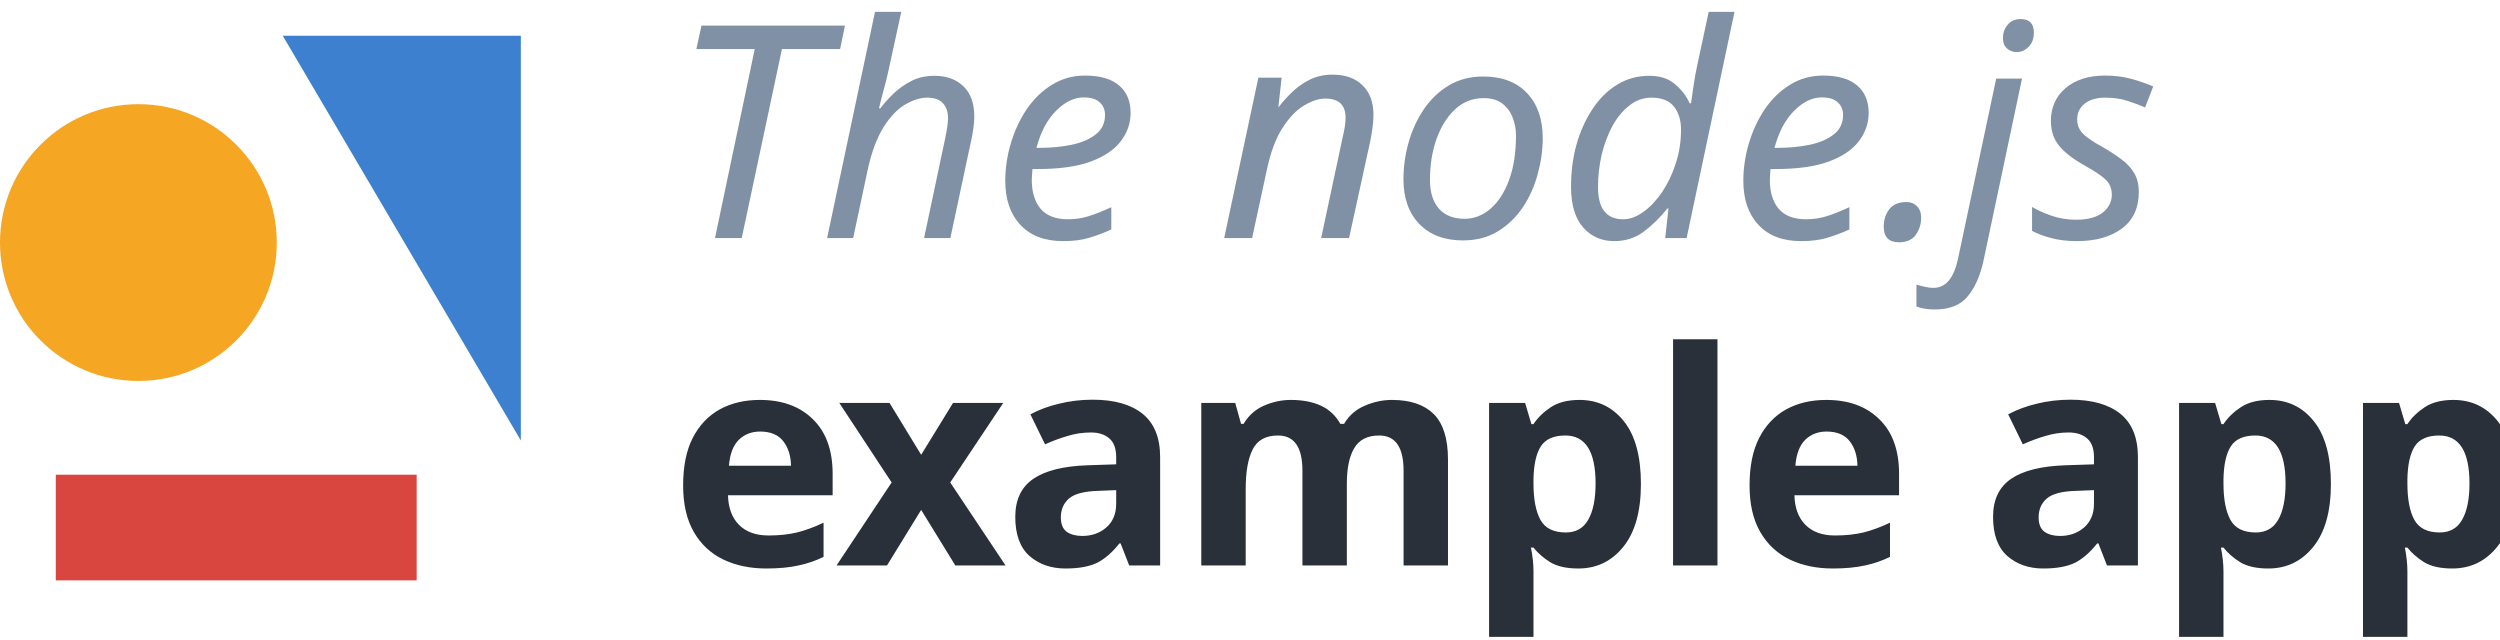
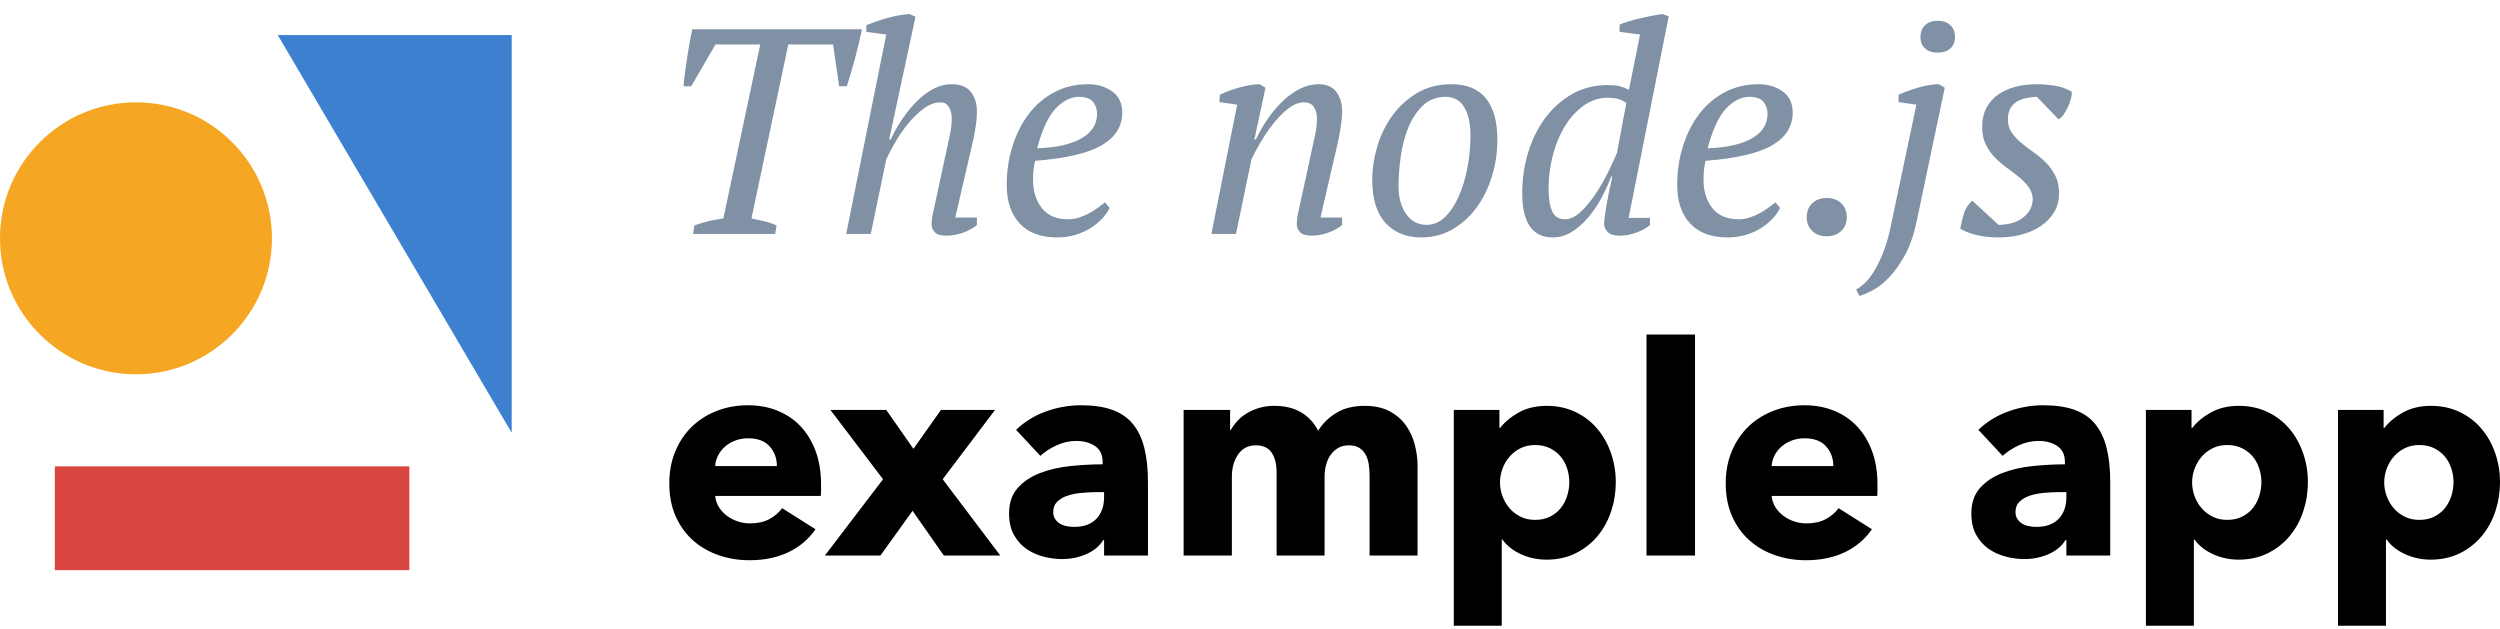
- <svg xmlns="http://www.w3.org/2000/svg" width="168" height="43" viewBox="0 0 168 43">
-   <g fill="none" fill-rule="evenodd">
-     <g transform="translate(0 2)">
-       <path fill="#D9453F" d="M3.75 37v-7.1H28V37z" />
-       <circle cx="9.3" cy="14.3" r="9.3" fill="#F5A623" />
-       <path fill="#3C80CF" d="M35 27.6L19 .4h16z" />
-     </g>
-     <g font-size="20">
-       <text fill="#2A3039" font-family="AvenirNext-Bold, Avenir Next" font-weight="bold" letter-spacing="-.3" transform="translate(45 18)">
-         <tspan x="0" y="20">example app</tspan>
-       </text>
-       <text fill="#8091A5" font-family="PTSerif-Italic, PT Serif" font-style="italic" transform="translate(45 -27)">
-         <tspan x="0" y="43">The node.js</tspan>
-       </text>
+ <svg xmlns="http://www.w3.org/2000/svg" width="171px" height="43px" viewBox="0 0 171 43" version="1.1">
+   <defs />
+   <g id="Page-1" stroke="none" stroke-width="1" fill="none" fill-rule="evenodd">
+     <g id="the-example-app-logo-nodejs" transform="translate(0, -4)">
+       <g id="Group" transform="translate(0, 6)" fill-rule="nonzero">
+         <polygon id="Shape" fill="#D9453F" points="3.75 37 3.75 29.9 28 29.9 28 37" />
+         <circle id="Oval" fill="#F5A623" cx="9.3" cy="14.3" r="9.3" />
+         <polygon id="Shape" fill="#3C80CF" points="35 27.6 19 0.4 35 0.4" />
+       </g>
+       <g id="Group" transform="translate(45, 0)">
+         <g transform="translate(0, 26)" fill="#000000" id="example-app">
+           <path d="M8.14,9.88 C8.14,9.36 7.977,8.913 7.65,8.54 C7.323,8.167 6.833,7.98 6.18,7.98 C5.86,7.98 5.567,8.03 5.3,8.13 C5.033,8.23 4.8,8.367 4.6,8.54 C4.4,8.713 4.24,8.917 4.12,9.15 C4,9.383 3.933,9.627 3.92,9.88 L8.14,9.88 Z M11.16,11.14 L11.16,11.54 C11.16,11.673 11.153,11.8 11.14,11.92 L3.92,11.92 C3.947,12.2 4.03,12.453 4.17,12.68 C4.31,12.907 4.49,13.103 4.71,13.27 C4.93,13.437 5.177,13.567 5.45,13.66 C5.723,13.753 6.007,13.8 6.3,13.8 C6.82,13.8 7.26,13.703 7.62,13.51 C7.98,13.317 8.273,13.067 8.5,12.76 L10.78,14.2 C10.313,14.88 9.697,15.403 8.93,15.77 C8.163,16.137 7.273,16.32 6.26,16.32 C5.513,16.32 4.807,16.203 4.14,15.97 C3.473,15.737 2.89,15.397 2.39,14.95 C1.89,14.503 1.497,13.953 1.21,13.3 C0.923,12.647 0.78,11.9 0.78,11.06 C0.78,10.247 0.92,9.51 1.2,8.85 C1.48,8.19 1.86,7.63 2.34,7.17 C2.82,6.71 3.387,6.353 4.04,6.1 C4.693,5.847 5.4,5.72 6.16,5.72 C6.893,5.72 7.567,5.843 8.18,6.09 C8.793,6.337 9.32,6.693 9.76,7.16 C10.2,7.627 10.543,8.193 10.79,8.86 C11.037,9.527 11.16,10.287 11.16,11.14 Z M19.56,16 L17.42,12.94 L15.22,16 L11.42,16 L15.4,10.78 L11.8,6.04 L15.62,6.04 L17.48,8.7 L19.36,6.04 L23.06,6.04 L19.48,10.78 L23.42,16 L19.56,16 Z M30.52,11.66 L30.1,11.66 C29.74,11.66 29.377,11.677 29.01,11.71 C28.643,11.743 28.317,11.807 28.03,11.9 C27.743,11.993 27.507,12.13 27.32,12.31 C27.133,12.49 27.04,12.727 27.04,13.02 C27.04,13.207 27.083,13.367 27.17,13.5 C27.257,13.633 27.367,13.74 27.5,13.82 C27.633,13.9 27.787,13.957 27.96,13.99 C28.133,14.023 28.3,14.04 28.46,14.04 C29.127,14.04 29.637,13.857 29.99,13.49 C30.343,13.123 30.52,12.627 30.52,12 L30.52,11.66 Z M24.5,7.4 C25.087,6.84 25.77,6.42 26.55,6.14 C27.33,5.86 28.127,5.72 28.94,5.72 C29.78,5.72 30.49,5.823 31.07,6.03 C31.65,6.237 32.12,6.557 32.48,6.99 C32.84,7.423 33.103,7.97 33.27,8.63 C33.437,9.29 33.52,10.073 33.52,10.98 L33.52,16 L30.52,16 L30.52,14.94 L30.46,14.94 C30.207,15.353 29.823,15.673 29.31,15.9 C28.797,16.127 28.24,16.24 27.64,16.24 C27.24,16.24 26.827,16.187 26.4,16.08 C25.973,15.973 25.583,15.8 25.23,15.56 C24.877,15.32 24.587,15 24.36,14.6 C24.133,14.2 24.02,13.707 24.02,13.12 C24.02,12.4 24.217,11.82 24.61,11.38 C25.003,10.94 25.51,10.6 26.13,10.36 C26.75,10.12 27.44,9.96 28.2,9.88 C28.96,9.8 29.7,9.76 30.42,9.76 L30.42,9.6 C30.42,9.107 30.247,8.743 29.9,8.51 C29.553,8.277 29.127,8.16 28.62,8.16 C28.153,8.16 27.703,8.26 27.27,8.46 C26.837,8.66 26.467,8.9 26.16,9.18 L24.5,7.4 Z M48.68,16 L48.68,10.56 C48.68,10.28 48.66,10.01 48.62,9.75 C48.58,9.49 48.507,9.267 48.4,9.08 C48.293,8.893 48.15,8.743 47.97,8.63 C47.79,8.517 47.553,8.46 47.26,8.46 C46.98,8.46 46.737,8.52 46.53,8.64 C46.323,8.76 46.15,8.92 46.01,9.12 C45.87,9.32 45.767,9.55 45.7,9.81 C45.633,10.07 45.6,10.34 45.6,10.62 L45.6,16 L42.32,16 L42.32,10.32 C42.32,9.747 42.207,9.293 41.98,8.96 C41.753,8.627 41.393,8.46 40.9,8.46 C40.38,8.46 39.977,8.667 39.69,9.08 C39.403,9.493 39.26,10 39.26,10.6 L39.26,16 L35.96,16 L35.96,6.04 L39.14,6.04 L39.14,7.42 L39.18,7.42 C39.3,7.207 39.45,7 39.63,6.8 C39.81,6.6 40.027,6.423 40.28,6.27 C40.533,6.117 40.817,5.993 41.13,5.9 C41.443,5.807 41.787,5.76 42.16,5.76 C42.88,5.76 43.49,5.907 43.99,6.2 C44.49,6.493 44.88,6.913 45.16,7.46 C45.493,6.94 45.92,6.527 46.44,6.22 C46.96,5.913 47.593,5.76 48.34,5.76 C49.02,5.76 49.59,5.883 50.05,6.13 C50.51,6.377 50.88,6.697 51.16,7.09 C51.44,7.483 51.643,7.923 51.77,8.41 C51.897,8.897 51.96,9.373 51.96,9.84 L51.96,16 L48.68,16 Z M65.52,10.98 C65.52,11.673 65.413,12.34 65.2,12.98 C64.987,13.62 64.677,14.183 64.27,14.67 C63.863,15.157 63.367,15.547 62.78,15.84 C62.193,16.133 61.527,16.28 60.78,16.28 C60.167,16.28 59.587,16.157 59.04,15.91 C58.493,15.663 58.067,15.327 57.76,14.9 L57.72,14.9 L57.72,20.8 L54.44,20.8 L54.44,6.04 L57.56,6.04 L57.56,7.26 L57.62,7.26 C57.927,6.86 58.35,6.51 58.89,6.21 C59.43,5.91 60.067,5.76 60.8,5.76 C61.52,5.76 62.173,5.9 62.76,6.18 C63.347,6.46 63.843,6.84 64.25,7.32 C64.657,7.8 64.97,8.357 65.19,8.99 C65.41,9.623 65.52,10.287 65.52,10.98 Z M62.34,10.98 C62.34,10.66 62.29,10.347 62.19,10.04 C62.09,9.733 61.943,9.463 61.75,9.23 C61.557,8.997 61.313,8.807 61.02,8.66 C60.727,8.513 60.387,8.44 60,8.44 C59.627,8.44 59.293,8.513 59,8.66 C58.707,8.807 58.457,9 58.25,9.24 C58.043,9.48 57.883,9.753 57.77,10.06 C57.657,10.367 57.6,10.68 57.6,11 C57.6,11.32 57.657,11.633 57.77,11.94 C57.883,12.247 58.043,12.52 58.25,12.76 C58.457,13 58.707,13.193 59,13.34 C59.293,13.487 59.627,13.56 60,13.56 C60.387,13.56 60.727,13.487 61.02,13.34 C61.313,13.193 61.557,13 61.75,12.76 C61.943,12.52 62.09,12.243 62.19,11.93 C62.29,11.617 62.34,11.3 62.34,10.98 Z M67.62,16 L67.62,0.88 L70.94,0.88 L70.94,16 L67.62,16 Z M80.4,9.88 C80.4,9.36 80.237,8.913 79.91,8.54 C79.583,8.167 79.093,7.98 78.44,7.98 C78.12,7.98 77.827,8.03 77.56,8.13 C77.293,8.23 77.06,8.367 76.86,8.54 C76.66,8.713 76.5,8.917 76.38,9.15 C76.26,9.383 76.193,9.627 76.18,9.88 L80.4,9.88 Z M83.42,11.14 L83.42,11.54 C83.42,11.673 83.413,11.8 83.4,11.92 L76.18,11.92 C76.207,12.2 76.29,12.453 76.43,12.68 C76.57,12.907 76.75,13.103 76.97,13.27 C77.19,13.437 77.437,13.567 77.71,13.66 C77.983,13.753 78.267,13.8 78.56,13.8 C79.08,13.8 79.52,13.703 79.88,13.51 C80.24,13.317 80.533,13.067 80.76,12.76 L83.04,14.2 C82.573,14.88 81.957,15.403 81.19,15.77 C80.423,16.137 79.533,16.32 78.52,16.32 C77.773,16.32 77.067,16.203 76.4,15.97 C75.733,15.737 75.15,15.397 74.65,14.95 C74.15,14.503 73.757,13.953 73.47,13.3 C73.183,12.647 73.04,11.9 73.04,11.06 C73.04,10.247 73.18,9.51 73.46,8.85 C73.74,8.19 74.12,7.63 74.6,7.17 C75.08,6.71 75.647,6.353 76.3,6.1 C76.953,5.847 77.66,5.72 78.42,5.72 C79.153,5.72 79.827,5.843 80.44,6.09 C81.053,6.337 81.58,6.693 82.02,7.16 C82.46,7.627 82.803,8.193 83.05,8.86 C83.297,9.527 83.42,10.287 83.42,11.14 Z M96.34,11.66 L95.92,11.66 C95.56,11.66 95.197,11.677 94.83,11.71 C94.463,11.743 94.137,11.807 93.85,11.9 C93.563,11.993 93.327,12.13 93.14,12.31 C92.953,12.49 92.86,12.727 92.86,13.02 C92.86,13.207 92.903,13.367 92.99,13.5 C93.077,13.633 93.187,13.74 93.32,13.82 C93.453,13.9 93.607,13.957 93.78,13.99 C93.953,14.023 94.12,14.04 94.28,14.04 C94.947,14.04 95.457,13.857 95.81,13.49 C96.163,13.123 96.34,12.627 96.34,12 L96.34,11.66 Z M90.32,7.4 C90.907,6.84 91.59,6.42 92.37,6.14 C93.15,5.86 93.947,5.72 94.76,5.72 C95.6,5.72 96.31,5.823 96.89,6.03 C97.47,6.237 97.94,6.557 98.3,6.99 C98.66,7.423 98.923,7.97 99.09,8.63 C99.257,9.29 99.34,10.073 99.34,10.98 L99.34,16 L96.34,16 L96.34,14.94 L96.28,14.94 C96.027,15.353 95.643,15.673 95.13,15.9 C94.617,16.127 94.06,16.24 93.46,16.24 C93.06,16.24 92.647,16.187 92.22,16.08 C91.793,15.973 91.403,15.8 91.05,15.56 C90.697,15.32 90.407,15 90.18,14.6 C89.953,14.2 89.84,13.707 89.84,13.12 C89.84,12.4 90.037,11.82 90.43,11.38 C90.823,10.94 91.33,10.6 91.95,10.36 C92.57,10.12 93.26,9.96 94.02,9.88 C94.78,9.8 95.52,9.76 96.24,9.76 L96.24,9.6 C96.24,9.107 96.067,8.743 95.72,8.51 C95.373,8.277 94.947,8.16 94.44,8.16 C93.973,8.16 93.523,8.26 93.09,8.46 C92.657,8.66 92.287,8.9 91.98,9.18 L90.32,7.4 Z M112.86,10.98 C112.86,11.673 112.753,12.34 112.54,12.98 C112.327,13.62 112.017,14.183 111.61,14.67 C111.203,15.157 110.707,15.547 110.12,15.84 C109.533,16.133 108.867,16.28 108.12,16.28 C107.507,16.28 106.927,16.157 106.38,15.91 C105.833,15.663 105.407,15.327 105.1,14.9 L105.06,14.9 L105.06,20.8 L101.78,20.8 L101.78,6.04 L104.9,6.04 L104.9,7.26 L104.96,7.26 C105.267,6.86 105.69,6.51 106.23,6.21 C106.77,5.91 107.407,5.76 108.14,5.76 C108.86,5.76 109.513,5.9 110.1,6.18 C110.687,6.46 111.183,6.84 111.59,7.32 C111.997,7.8 112.31,8.357 112.53,8.99 C112.75,9.623 112.86,10.287 112.86,10.98 Z M109.68,10.98 C109.68,10.66 109.63,10.347 109.53,10.04 C109.43,9.733 109.283,9.463 109.09,9.23 C108.897,8.997 108.653,8.807 108.36,8.66 C108.067,8.513 107.727,8.44 107.34,8.44 C106.967,8.44 106.633,8.513 106.34,8.66 C106.047,8.807 105.797,9 105.59,9.24 C105.383,9.48 105.223,9.753 105.11,10.06 C104.997,10.367 104.94,10.68 104.94,11 C104.94,11.32 104.997,11.633 105.11,11.94 C105.223,12.247 105.383,12.52 105.59,12.76 C105.797,13 106.047,13.193 106.34,13.34 C106.633,13.487 106.967,13.56 107.34,13.56 C107.727,13.56 108.067,13.487 108.36,13.34 C108.653,13.193 108.897,13 109.09,12.76 C109.283,12.52 109.43,12.243 109.53,11.93 C109.63,11.617 109.68,11.3 109.68,10.98 Z M126,10.98 C126,11.673 125.893,12.34 125.68,12.98 C125.467,13.62 125.157,14.183 124.75,14.67 C124.343,15.157 123.847,15.547 123.26,15.84 C122.673,16.133 122.007,16.28 121.26,16.28 C120.647,16.28 120.067,16.157 119.52,15.91 C118.973,15.663 118.547,15.327 118.24,14.9 L118.2,14.9 L118.2,20.8 L114.92,20.8 L114.92,6.04 L118.04,6.04 L118.04,7.26 L118.1,7.26 C118.407,6.86 118.83,6.51 119.37,6.21 C119.91,5.91 120.547,5.76 121.28,5.76 C122,5.76 122.653,5.9 123.24,6.18 C123.827,6.46 124.323,6.84 124.73,7.32 C125.137,7.8 125.45,8.357 125.67,8.99 C125.89,9.623 126,10.287 126,10.98 Z M122.82,10.98 C122.82,10.66 122.77,10.347 122.67,10.04 C122.57,9.733 122.423,9.463 122.23,9.23 C122.037,8.997 121.793,8.807 121.5,8.66 C121.207,8.513 120.867,8.44 120.48,8.44 C120.107,8.44 119.773,8.513 119.48,8.66 C119.187,8.807 118.937,9 118.73,9.24 C118.523,9.48 118.363,9.753 118.25,10.06 C118.137,10.367 118.08,10.68 118.08,11 C118.08,11.32 118.137,11.633 118.25,11.94 C118.363,12.247 118.523,12.52 118.73,12.76 C118.937,13 119.187,13.193 119.48,13.34 C119.773,13.487 120.107,13.56 120.48,13.56 C120.867,13.56 121.207,13.487 121.5,13.34 C121.793,13.193 122.037,13 122.23,12.76 C122.423,12.52 122.57,12.243 122.67,11.93 C122.77,11.617 122.82,11.3 122.82,10.98 Z" />
+         </g>
+         <g fill="#8091A5" id="The-node.js">
+           <path d="M8.02,20 L2.4,20 L2.5,19.42 C2.82,19.3 3.137,19.203 3.45,19.13 C3.763,19.057 4.107,18.993 4.48,18.94 L7,7.04 L3.94,7.04 L2.28,9.9 L1.76,9.9 C1.773,9.633 1.803,9.33 1.85,8.99 C1.897,8.65 1.947,8.303 2,7.95 C2.053,7.597 2.11,7.25 2.17,6.91 C2.23,6.57 2.293,6.267 2.36,6 L13.96,6 C13.907,6.267 13.84,6.567 13.76,6.9 C13.68,7.233 13.593,7.577 13.5,7.93 C13.407,8.283 13.31,8.63 13.21,8.97 C13.11,9.31 13.013,9.62 12.92,9.9 L12.4,9.9 L11.98,7.04 L8.92,7.04 L6.4,18.94 C6.72,19.007 7.023,19.073 7.31,19.14 C7.597,19.207 7.867,19.3 8.12,19.42 L8.02,20 Z M14.26,6.18 L14.26,5.72 C14.46,5.64 14.683,5.557 14.93,5.47 C15.177,5.383 15.433,5.303 15.7,5.23 C15.967,5.157 16.227,5.097 16.48,5.05 C16.733,5.003 16.973,4.973 17.2,4.96 L17.62,5.14 L15.82,13.54 L15.92,13.54 C16.173,13.007 16.46,12.51 16.78,12.05 C17.1,11.59 17.437,11.19 17.79,10.85 C18.143,10.51 18.513,10.243 18.9,10.05 C19.287,9.857 19.68,9.76 20.08,9.76 C20.693,9.76 21.137,9.937 21.41,10.29 C21.683,10.643 21.82,11.08 21.82,11.6 C21.82,11.96 21.787,12.347 21.72,12.76 C21.653,13.173 21.573,13.573 21.48,13.96 L20.34,18.88 L21.82,18.88 L21.82,19.4 C21.553,19.613 21.233,19.787 20.86,19.92 C20.487,20.053 20.113,20.12 19.74,20.12 C19.353,20.12 19.087,20.04 18.94,19.88 C18.793,19.72 18.72,19.547 18.72,19.36 C18.72,19.12 18.753,18.85 18.82,18.55 C18.887,18.25 18.953,17.947 19.02,17.64 L19.74,14.3 C19.833,13.887 19.917,13.5 19.99,13.14 C20.063,12.78 20.1,12.433 20.1,12.1 C20.1,11.793 20.033,11.533 19.9,11.32 C19.767,11.107 19.587,11 19.36,11 C18.947,11 18.547,11.147 18.16,11.44 C17.773,11.733 17.413,12.087 17.08,12.5 C16.747,12.913 16.453,13.343 16.2,13.79 C15.947,14.237 15.753,14.607 15.62,14.9 L14.56,20 L12.88,20 L15.62,6.36 L14.26,6.18 Z M30.9,18.22 C30.78,18.473 30.607,18.72 30.38,18.96 C30.153,19.2 29.887,19.417 29.58,19.61 C29.273,19.803 28.927,19.957 28.54,20.07 C28.153,20.183 27.74,20.24 27.3,20.24 C26.193,20.24 25.343,19.923 24.75,19.29 C24.157,18.657 23.86,17.78 23.86,16.66 C23.86,15.713 23.993,14.82 24.26,13.98 C24.527,13.14 24.9,12.407 25.38,11.78 C25.86,11.153 26.443,10.66 27.13,10.3 C27.817,9.94 28.58,9.76 29.42,9.76 C30.06,9.76 30.61,9.923 31.07,10.25 C31.53,10.577 31.76,11.06 31.76,11.7 C31.76,12.647 31.29,13.393 30.35,13.94 C29.41,14.487 27.893,14.84 25.8,15 C25.747,15.227 25.71,15.447 25.69,15.66 C25.67,15.873 25.66,16.08 25.66,16.28 C25.66,17.08 25.863,17.733 26.27,18.24 C26.677,18.747 27.273,19 28.06,19 C28.313,19 28.563,18.96 28.81,18.88 C29.057,18.8 29.29,18.7 29.51,18.58 C29.73,18.46 29.93,18.333 30.11,18.2 C30.29,18.067 30.447,17.947 30.58,17.84 L30.9,18.22 Z M28.8,10.62 C28.227,10.633 27.693,10.903 27.2,11.43 C26.707,11.957 26.287,12.86 25.94,14.14 C27.233,14.1 28.24,13.877 28.96,13.47 C29.68,13.063 30.04,12.5 30.04,11.78 C30.04,11.5 29.957,11.24 29.79,11 C29.623,10.76 29.293,10.633 28.8,10.62 Z M44.72,14.3 C44.813,13.887 44.897,13.503 44.97,13.15 C45.043,12.797 45.08,12.447 45.08,12.1 C45.08,11.793 45.01,11.533 44.87,11.32 C44.73,11.107 44.507,11 44.2,11 C43.84,11 43.473,11.147 43.1,11.44 C42.727,11.733 42.38,12.087 42.06,12.5 C41.74,12.913 41.45,13.343 41.19,13.79 C40.93,14.237 40.733,14.607 40.6,14.9 L39.54,20 L37.86,20 L39.62,11.16 L38.4,10.98 L38.44,10.48 C38.627,10.387 38.837,10.297 39.07,10.21 C39.303,10.123 39.543,10.047 39.79,9.98 C40.037,9.913 40.277,9.86 40.51,9.82 C40.743,9.78 40.96,9.76 41.16,9.76 L41.56,10 L40.8,13.54 L40.9,13.54 C41.153,13.007 41.443,12.51 41.77,12.05 C42.097,11.59 42.443,11.19 42.81,10.85 C43.177,10.51 43.56,10.243 43.96,10.05 C44.36,9.857 44.767,9.76 45.18,9.76 C45.74,9.76 46.15,9.937 46.41,10.29 C46.67,10.643 46.8,11.087 46.8,11.62 C46.8,11.913 46.767,12.28 46.7,12.72 C46.633,13.16 46.553,13.573 46.46,13.96 L45.32,18.88 L46.8,18.88 L46.8,19.4 C46.533,19.613 46.21,19.787 45.83,19.92 C45.45,20.053 45.08,20.12 44.72,20.12 C44.333,20.12 44.067,20.04 43.92,19.88 C43.773,19.72 43.7,19.547 43.7,19.36 C43.7,19.107 43.733,18.83 43.8,18.53 C43.867,18.23 43.933,17.927 44,17.62 L44.72,14.3 Z M48.86,16.28 C48.86,15.573 48.97,14.837 49.19,14.07 C49.41,13.303 49.747,12.6 50.2,11.96 C50.653,11.32 51.22,10.793 51.9,10.38 C52.58,9.967 53.373,9.76 54.28,9.76 C55.32,9.76 56.103,10.08 56.63,10.72 C57.157,11.36 57.42,12.307 57.42,13.56 C57.42,14.44 57.293,15.283 57.04,16.09 C56.787,16.897 56.433,17.607 55.98,18.22 C55.527,18.833 54.98,19.323 54.34,19.69 C53.7,20.057 52.993,20.24 52.22,20.24 C51.193,20.24 50.377,19.91 49.77,19.25 C49.163,18.59 48.86,17.6 48.86,16.28 Z M53.88,10.62 C53.227,10.633 52.693,10.847 52.28,11.26 C51.867,11.673 51.54,12.187 51.3,12.8 C51.06,13.413 50.893,14.073 50.8,14.78 C50.707,15.487 50.66,16.133 50.66,16.72 C50.66,17.507 50.833,18.147 51.18,18.64 C51.527,19.133 51.993,19.38 52.58,19.38 C53.047,19.38 53.463,19.203 53.83,18.85 C54.197,18.497 54.51,18.03 54.77,17.45 C55.03,16.87 55.23,16.213 55.37,15.48 C55.51,14.747 55.58,14.007 55.58,13.26 C55.58,12.473 55.443,11.84 55.17,11.36 C54.897,10.88 54.467,10.633 53.88,10.62 Z M62.04,19 C62.4,19 62.76,18.83 63.12,18.49 C63.48,18.15 63.82,17.74 64.14,17.26 C64.46,16.78 64.747,16.28 65,15.76 C65.253,15.24 65.453,14.807 65.6,14.46 L66.24,11.04 C66.04,10.907 65.857,10.817 65.69,10.77 C65.523,10.723 65.287,10.693 64.98,10.68 C64.34,10.693 63.767,10.89 63.26,11.27 C62.753,11.65 62.327,12.137 61.98,12.73 C61.633,13.323 61.37,13.987 61.19,14.72 C61.01,15.453 60.92,16.173 60.92,16.88 C60.92,17.56 61.003,18.083 61.17,18.45 C61.337,18.817 61.627,19 62.04,19 Z M65.2,16.08 C65.027,16.56 64.807,17.047 64.54,17.54 C64.273,18.033 63.97,18.48 63.63,18.88 C63.29,19.28 62.917,19.607 62.51,19.86 C62.103,20.113 61.667,20.24 61.2,20.24 C59.813,20.24 59.12,19.227 59.12,17.2 C59.12,16.253 59.253,15.337 59.52,14.45 C59.787,13.563 60.173,12.777 60.68,12.09 C61.187,11.403 61.8,10.853 62.52,10.44 C63.24,10.027 64.06,9.82 64.98,9.82 C65.327,9.82 65.587,9.843 65.76,9.89 C65.933,9.937 66.153,10.02 66.42,10.14 L67.18,6.36 L65.78,6.18 L65.78,5.68 C65.98,5.6 66.2,5.523 66.44,5.45 C66.68,5.377 66.93,5.31 67.19,5.25 C67.45,5.19 67.713,5.133 67.98,5.08 C68.247,5.027 68.493,4.987 68.72,4.96 L69.14,5.12 L66.4,18.9 L67.86,18.9 L67.86,19.4 C67.593,19.613 67.273,19.787 66.9,19.92 C66.527,20.053 66.16,20.12 65.8,20.12 C65.413,20.12 65.137,20.037 64.97,19.87 C64.803,19.703 64.72,19.527 64.72,19.34 C64.72,19.1 64.767,18.707 64.86,18.16 C64.953,17.613 65.093,16.92 65.28,16.08 L65.2,16.08 Z M76.76,18.22 C76.64,18.473 76.467,18.72 76.24,18.96 C76.013,19.2 75.747,19.417 75.44,19.61 C75.133,19.803 74.787,19.957 74.4,20.07 C74.013,20.183 73.6,20.24 73.16,20.24 C72.053,20.24 71.203,19.923 70.61,19.29 C70.017,18.657 69.72,17.78 69.72,16.66 C69.72,15.713 69.853,14.82 70.12,13.98 C70.387,13.14 70.76,12.407 71.24,11.78 C71.72,11.153 72.303,10.66 72.99,10.3 C73.677,9.94 74.44,9.76 75.28,9.76 C75.92,9.76 76.47,9.923 76.93,10.25 C77.39,10.577 77.62,11.06 77.62,11.7 C77.62,12.647 77.15,13.393 76.21,13.94 C75.27,14.487 73.753,14.84 71.66,15 C71.607,15.227 71.57,15.447 71.55,15.66 C71.53,15.873 71.52,16.08 71.52,16.28 C71.52,17.08 71.723,17.733 72.13,18.24 C72.537,18.747 73.133,19 73.92,19 C74.173,19 74.423,18.96 74.67,18.88 C74.917,18.8 75.15,18.7 75.37,18.58 C75.59,18.46 75.79,18.333 75.97,18.2 C76.15,18.067 76.307,17.947 76.44,17.84 L76.76,18.22 Z M74.66,10.62 C74.087,10.633 73.553,10.903 73.06,11.43 C72.567,11.957 72.147,12.86 71.8,14.14 C73.093,14.1 74.1,13.877 74.82,13.47 C75.54,13.063 75.9,12.5 75.9,11.78 C75.9,11.5 75.817,11.24 75.65,11 C75.483,10.76 75.153,10.633 74.66,10.62 Z M78.58,18.86 C78.58,18.46 78.707,18.14 78.96,17.9 C79.213,17.66 79.54,17.54 79.94,17.54 C80.353,17.54 80.687,17.66 80.94,17.9 C81.193,18.14 81.32,18.46 81.32,18.86 C81.32,19.247 81.193,19.56 80.94,19.8 C80.687,20.04 80.353,20.16 79.94,20.16 C79.54,20.16 79.213,20.04 78.96,19.8 C78.707,19.56 78.58,19.247 78.58,18.86 Z M86.08,11.16 L84.86,10.98 L84.86,10.48 C85.273,10.293 85.737,10.127 86.25,9.98 C86.763,9.833 87.22,9.76 87.62,9.76 L88.02,10 L86.1,19.14 C85.9,20.087 85.623,20.873 85.27,21.5 C84.917,22.127 84.55,22.633 84.17,23.02 C83.79,23.407 83.417,23.693 83.05,23.88 C82.683,24.067 82.393,24.187 82.18,24.24 L81.96,23.8 C82.12,23.72 82.307,23.583 82.52,23.39 C82.733,23.197 82.947,22.93 83.16,22.59 C83.373,22.25 83.583,21.827 83.79,21.32 C83.997,20.813 84.173,20.213 84.32,19.52 L86.08,11.16 Z M86.36,6.54 C86.36,6.193 86.467,5.92 86.68,5.72 C86.893,5.52 87.173,5.42 87.52,5.42 C87.893,5.42 88.187,5.52 88.4,5.72 C88.613,5.92 88.72,6.193 88.72,6.54 C88.72,6.873 88.613,7.133 88.4,7.32 C88.187,7.507 87.893,7.6 87.52,7.6 C87.173,7.6 86.893,7.507 86.68,7.32 C86.467,7.133 86.36,6.873 86.36,6.54 Z M94.04,17.64 C94.027,17.32 93.937,17.043 93.77,16.81 C93.603,16.577 93.39,16.353 93.13,16.14 C92.87,15.927 92.593,15.713 92.3,15.5 C92.007,15.287 91.73,15.05 91.47,14.79 C91.21,14.53 90.997,14.23 90.83,13.89 C90.663,13.55 90.58,13.14 90.58,12.66 C90.58,12.18 90.673,11.76 90.86,11.4 C91.047,11.04 91.303,10.74 91.63,10.5 C91.957,10.26 92.35,10.077 92.81,9.95 C93.27,9.823 93.773,9.76 94.32,9.76 C94.667,9.76 95.057,9.79 95.49,9.85 C95.923,9.91 96.333,10.053 96.72,10.28 C96.72,10.427 96.693,10.597 96.64,10.79 C96.587,10.983 96.517,11.17 96.43,11.35 C96.343,11.53 96.247,11.697 96.14,11.85 C96.033,12.003 95.92,12.107 95.8,12.16 L94.32,10.62 C94.04,10.633 93.78,10.667 93.54,10.72 C93.3,10.773 93.09,10.86 92.91,10.98 C92.73,11.1 92.59,11.257 92.49,11.45 C92.39,11.643 92.34,11.887 92.34,12.18 C92.34,12.527 92.427,12.823 92.6,13.07 C92.773,13.317 92.99,13.55 93.25,13.77 C93.51,13.99 93.79,14.203 94.09,14.41 C94.39,14.617 94.67,14.85 94.93,15.11 C95.19,15.37 95.407,15.67 95.58,16.01 C95.753,16.35 95.84,16.753 95.84,17.22 C95.84,17.7 95.73,18.127 95.51,18.5 C95.29,18.873 94.99,19.19 94.61,19.45 C94.23,19.71 93.79,19.907 93.29,20.04 C92.79,20.173 92.26,20.24 91.7,20.24 C91.14,20.24 90.63,20.183 90.17,20.07 C89.71,19.957 89.347,19.813 89.08,19.64 C89.147,19.293 89.227,18.957 89.32,18.63 C89.413,18.303 89.607,18 89.9,17.72 L91.7,19.38 C91.98,19.38 92.257,19.347 92.53,19.28 C92.803,19.213 93.05,19.107 93.27,18.96 C93.49,18.813 93.67,18.633 93.81,18.42 C93.95,18.207 94.027,17.947 94.04,17.64 Z" />
+         </g>
+       </g>
    </g>
  </g>
</svg>
